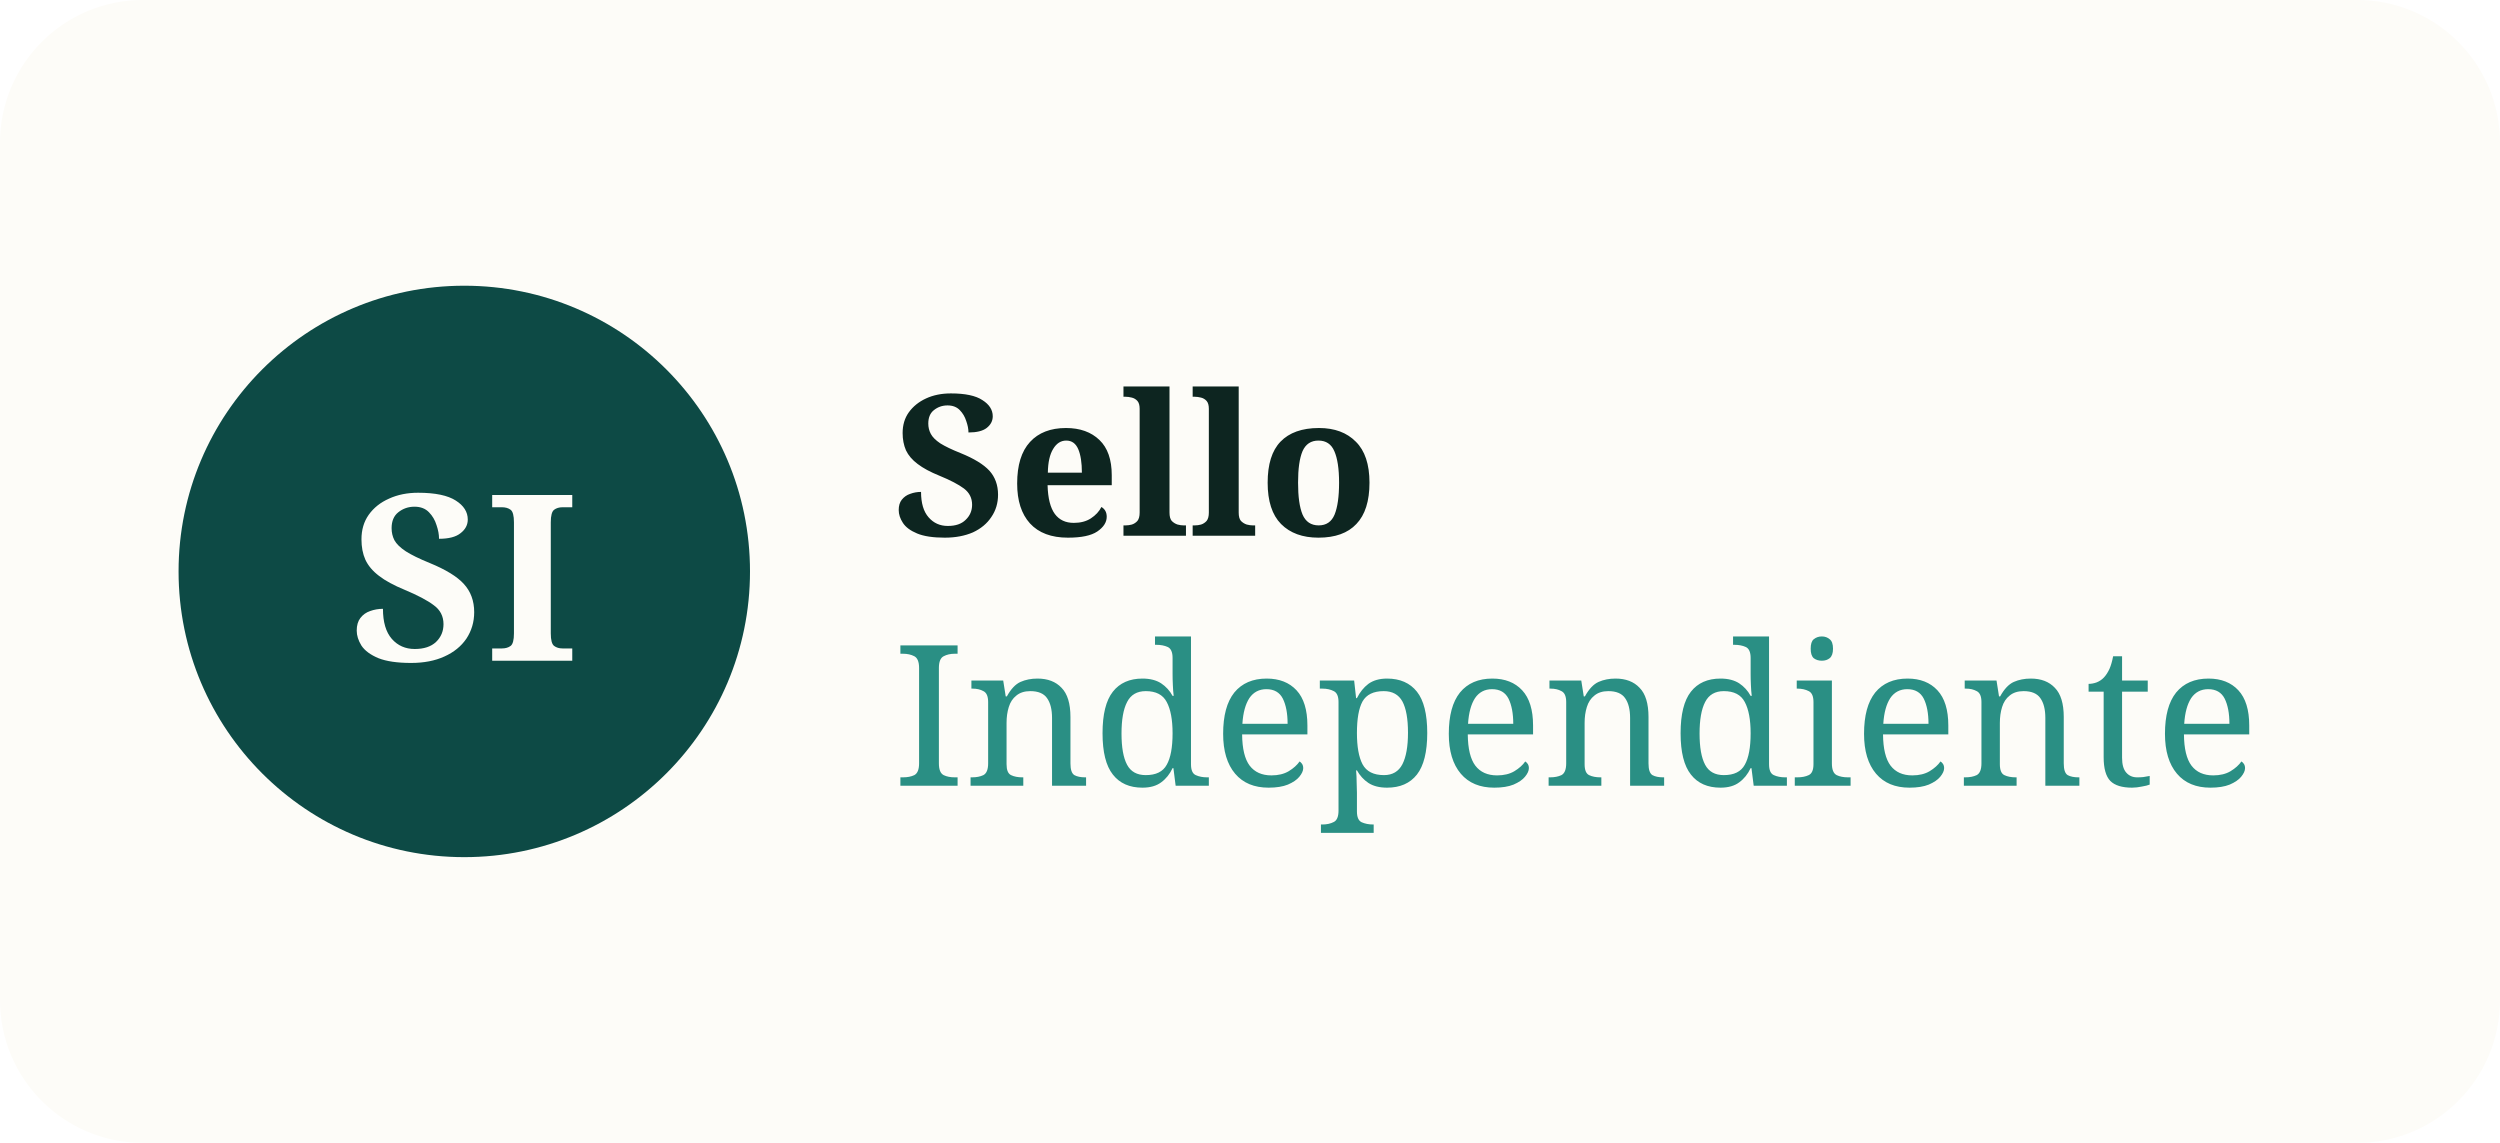
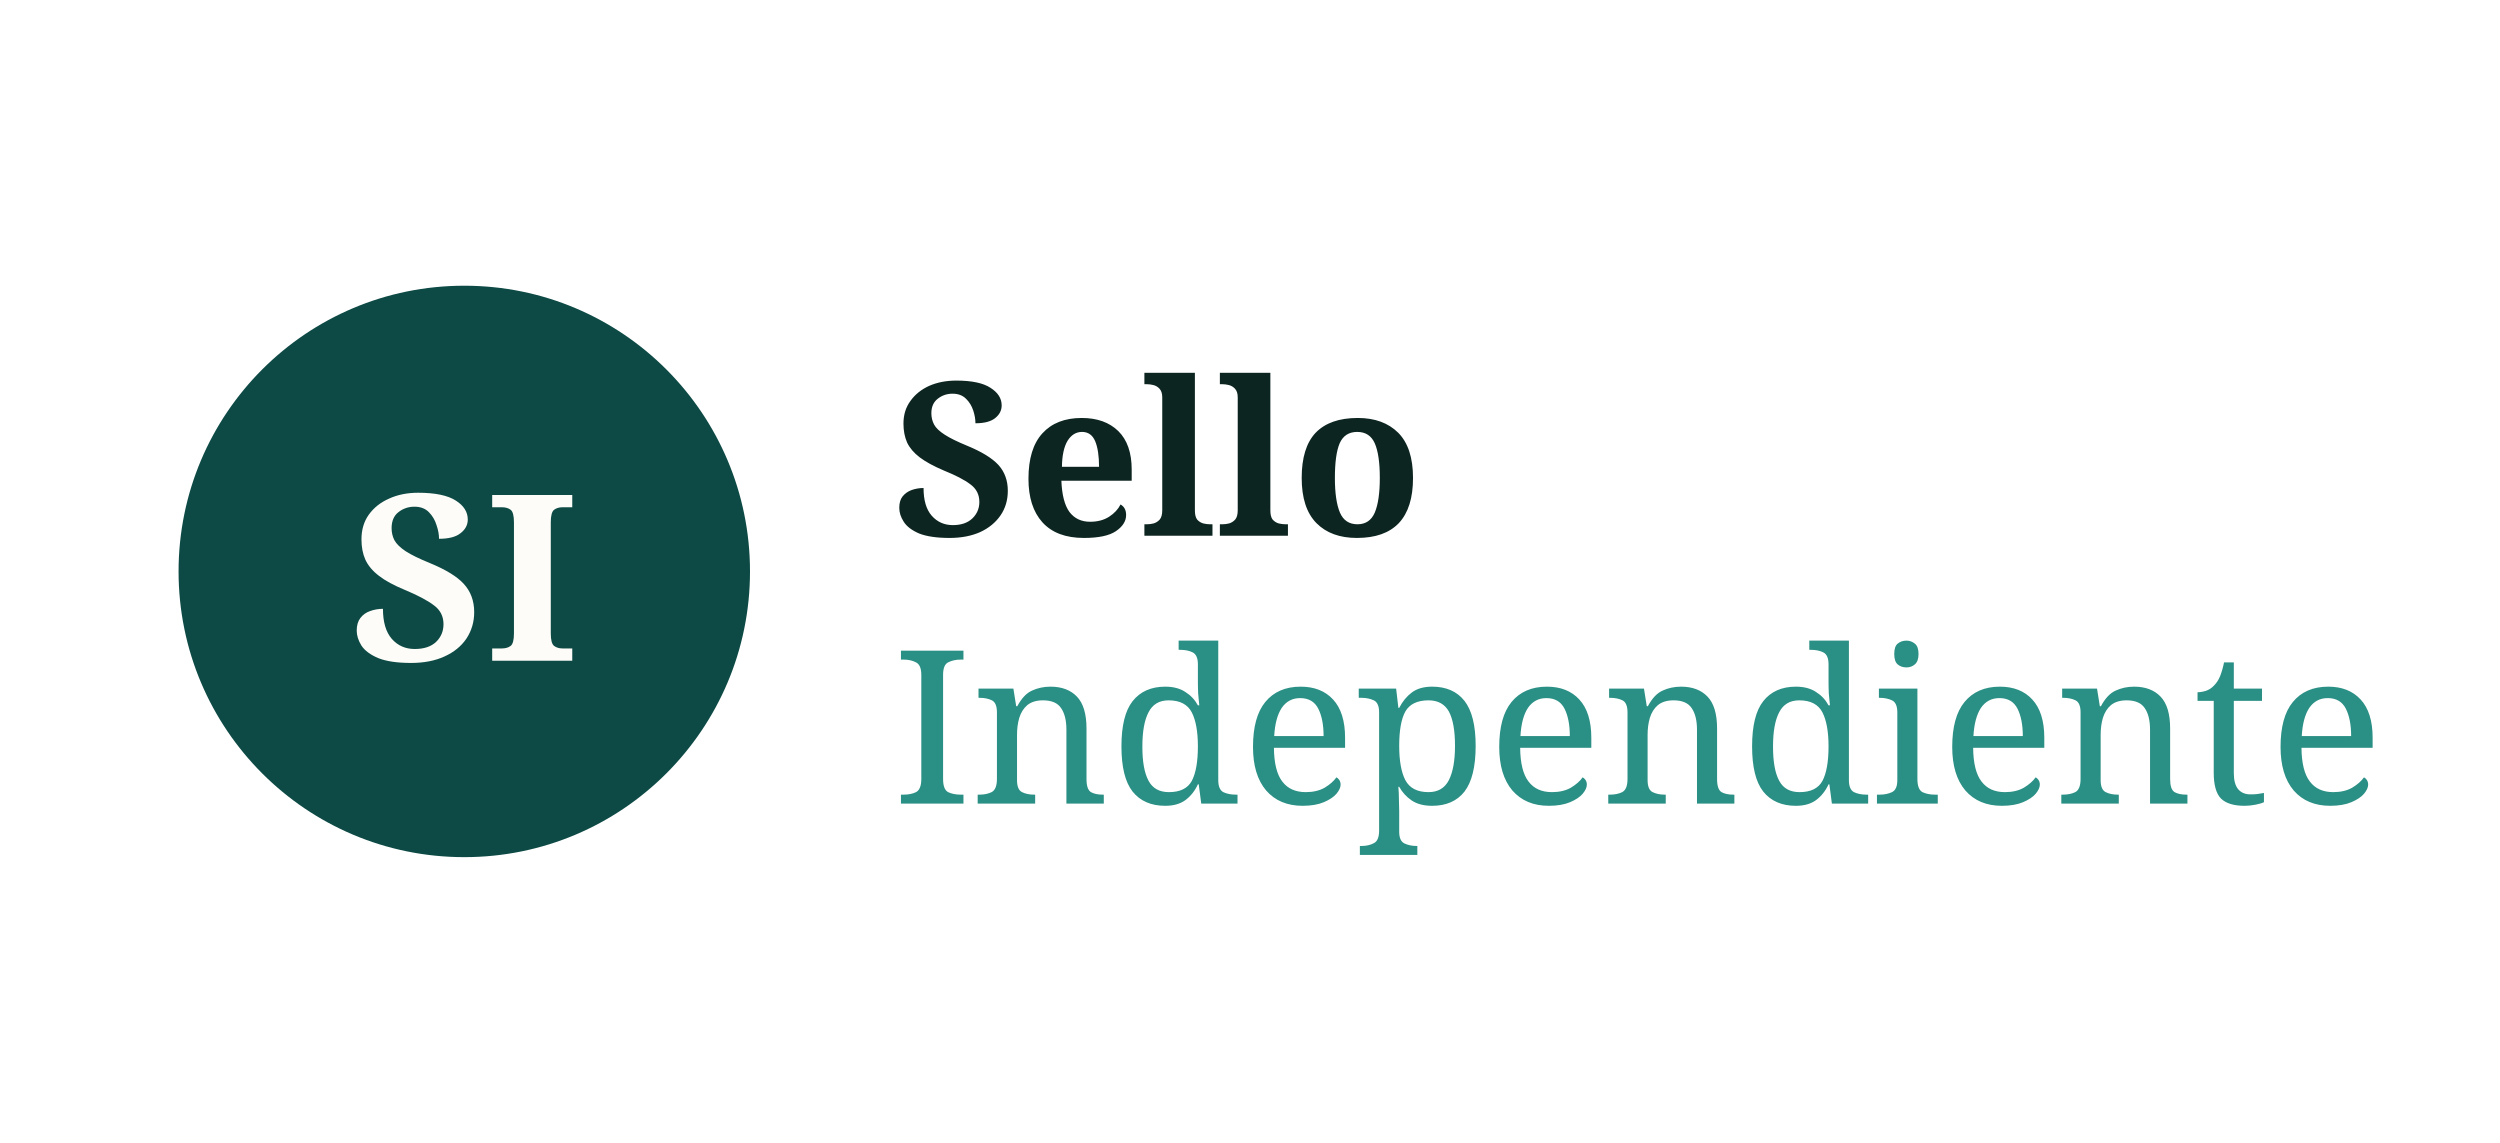
<svg xmlns="http://www.w3.org/2000/svg" viewBox="0 0 140 64" width="140" height="64" role="img" aria-label="Sello Independiente">
-   <rect width="140" height="64" rx="8" fill="#FDFCF8" />
  <circle cx="26" cy="32" r="16" fill="#0D4A45" />
  <text x="26" y="37" text-anchor="middle" font-family="Georgia, 'Playfair Display', serif" font-size="13" font-weight="700" fill="#FDFCF8">SI</text>
-   <text x="50" y="30" font-family="Georgia, 'Playfair Display', serif" font-size="11" font-weight="600" fill="#0D2520">Sello</text>
-   <text x="50" y="44" font-family="Georgia, 'Playfair Display', serif" font-size="11" fill="#2A8F84">Independiente</text>
+   <text x="50" y="30" font-family="Georgia, 'Playfair Display', serif" font-size="12" font-weight="600" fill="#0D2520">Sello</text>
+   <text x="50" y="45" font-family="Georgia, 'Playfair Display', serif" font-size="12" fill="#2A8F84">Independiente</text>
</svg>
